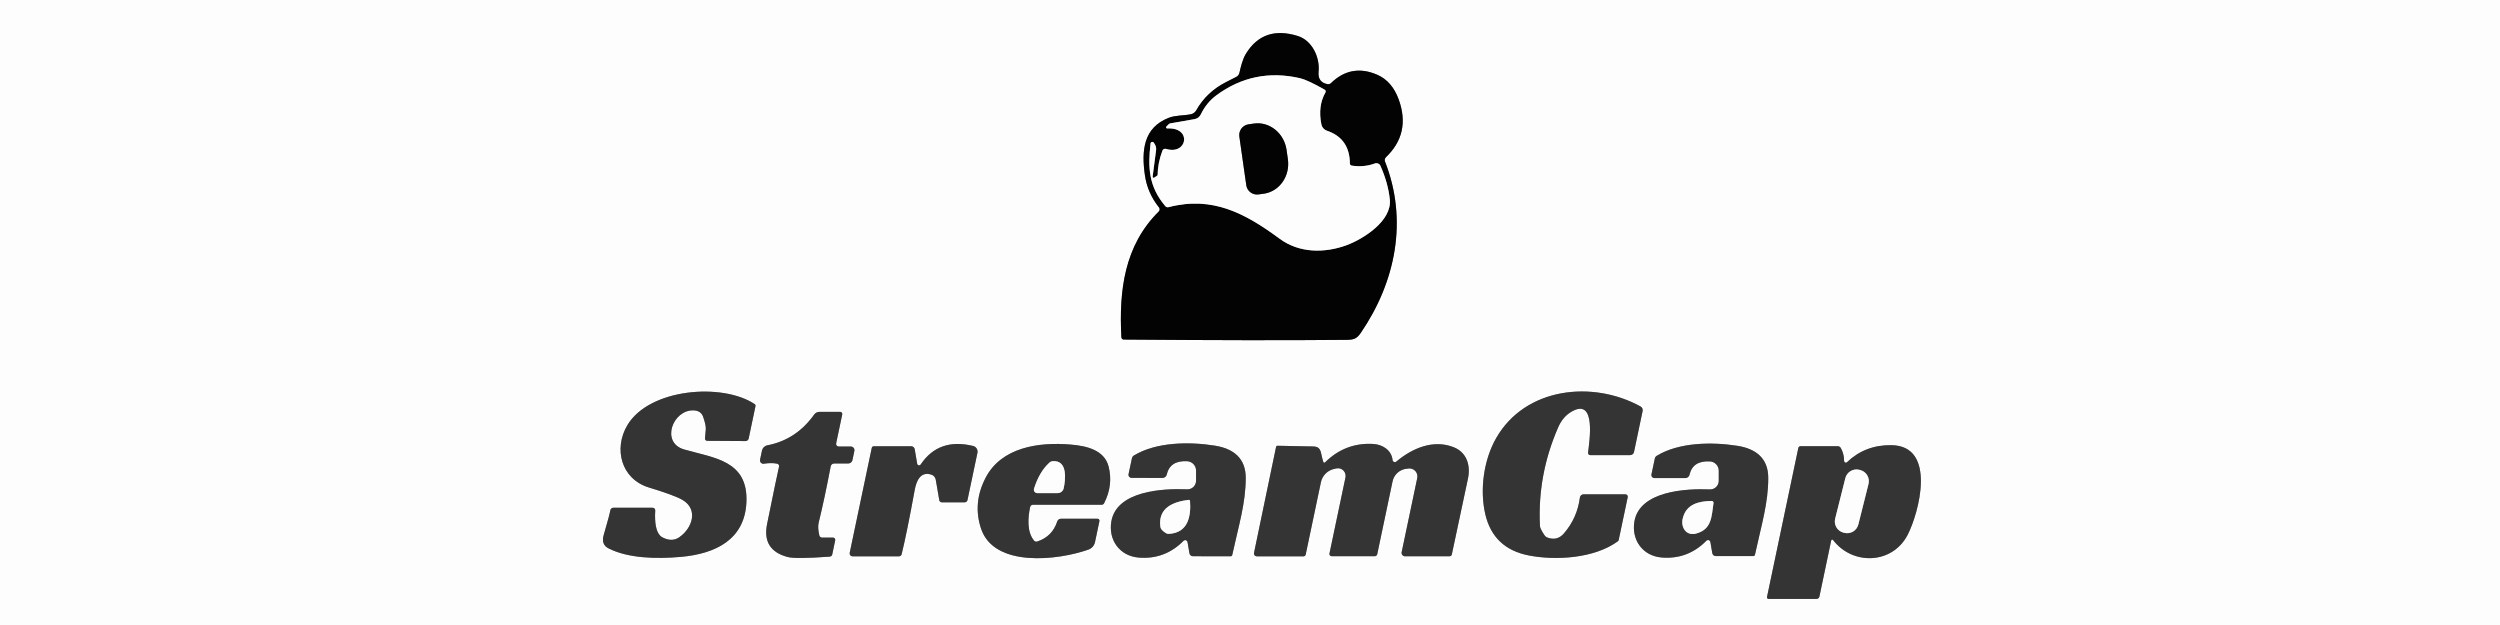
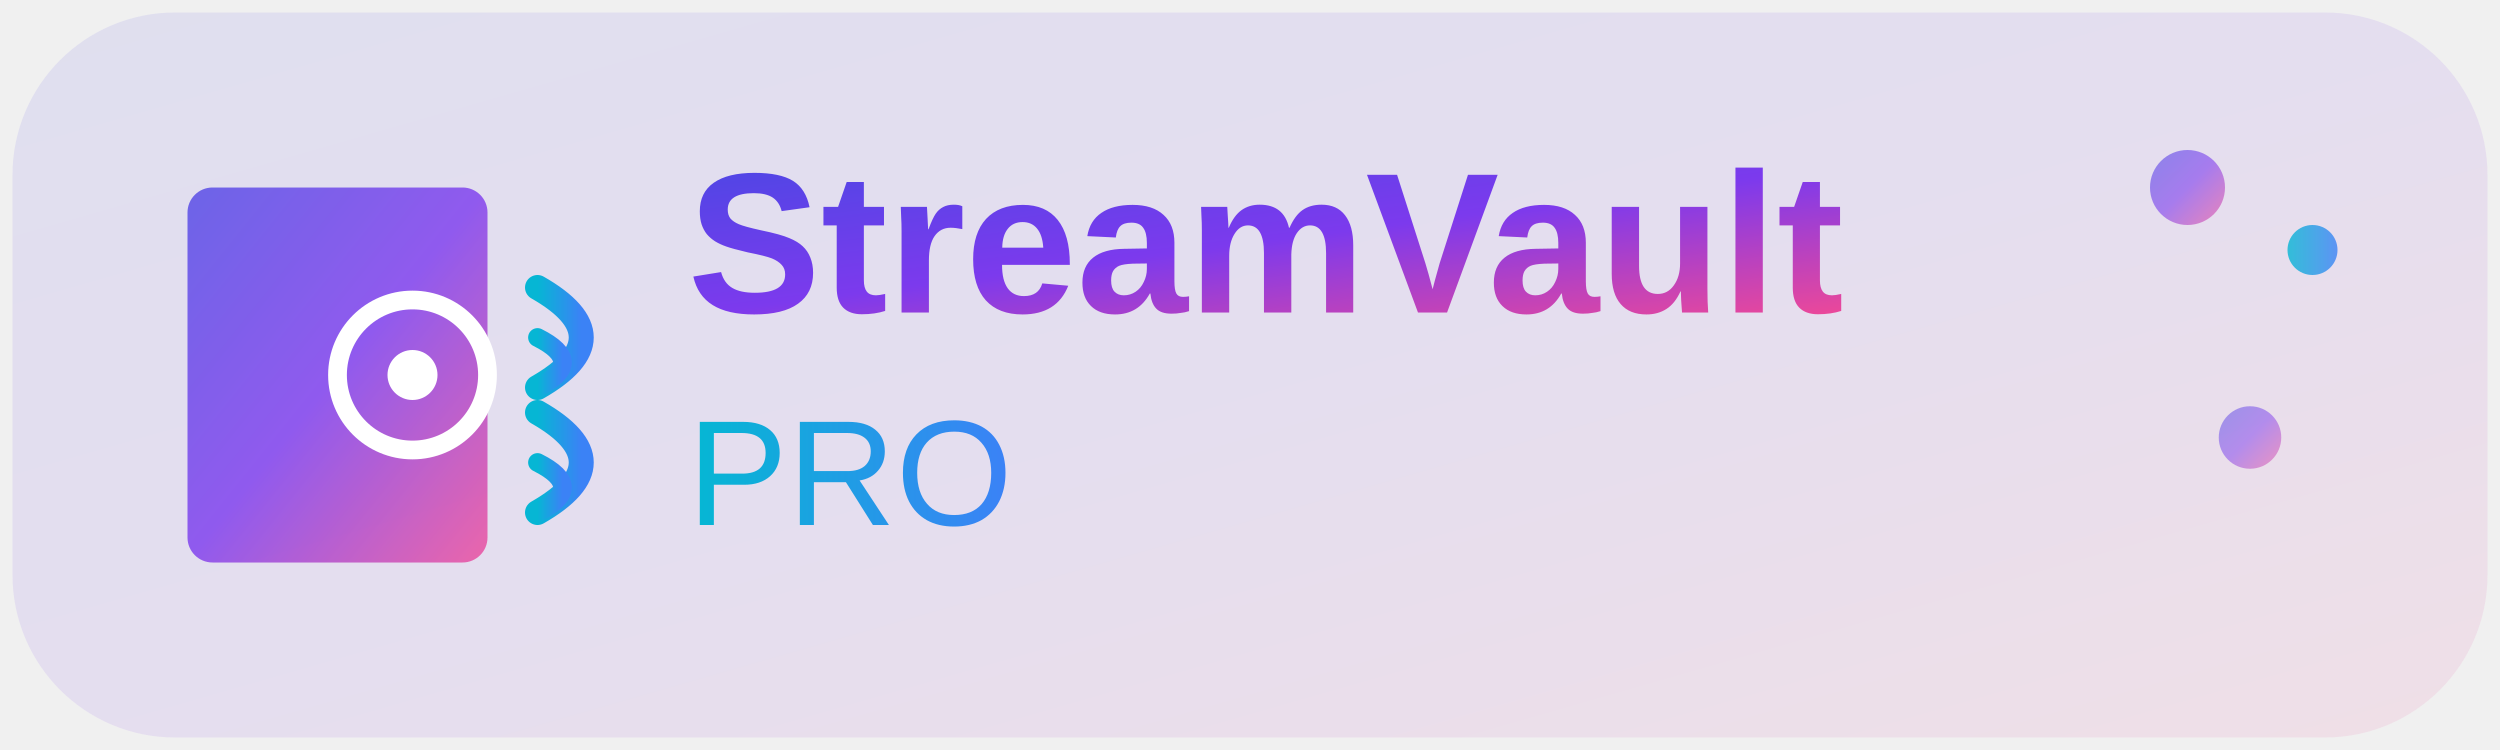
- <svg xmlns="http://www.w3.org/2000/svg" version="1.1" viewBox="26.23 102.84 749.062 187.291" width="1200" height="300">
-   <g stroke-width="2.00" fill="none" stroke-linecap="butt">
-     <path stroke="#808080" d="   M 373.42 166.22   C 363.10 176.44 361.48 189.92 362.22 203.91   A 0.72 0.72 0.0 0 0 362.93 204.59   Q 403.48 204.93 429.64 204.68   C 431.92 204.65 432.76 204.35 434.02 202.50   C 444.41 187.23 448.14 168.86 441.21 151.23   A 1.20 1.18 -32.6 0 1 441.50 149.95   Q 448.97 142.80 445.35 132.72   Q 443.36 127.19 438.89 125.24   Q 431.08 121.86 425.04 127.74   A 1.21 1.20 28.2 0 1 423.97 128.06   C 422.14 127.69 421.08 126.62 421.31 124.26   C 421.73 120.05 419.40 114.98 415.09 113.63   Q 404.76 110.40 399.53 118.97   C 398.55 120.58 398.04 122.73 397.58 124.70   A 1.79 1.75 83.5 0 1 396.67 125.87   Q 395.16 126.64 393.65 127.41   Q 387.74 130.40 384.66 135.89   A 2.41 2.41 0.0 0 1 383.03 137.08   C 380.82 137.52 378.44 137.35 376.40 138.15   C 368.81 141.11 368.21 147.99 369.27 155.35   Q 370.03 160.67 373.50 165.01   A 0.91 0.91 0.0 0 1 373.42 166.22" />
-     <path stroke="#999999" d="   M 221.76 255.00   L 209.96 255.00   A 0.89 0.89 0.0 0 0 209.08 255.75   Q 208.86 257.09 207.10 263.13   Q 206.26 265.99 208.49 267.14   C 214.37 270.18 222.99 270.36 230.19 269.72   C 240.71 268.78 249.32 264.47 249.85 253.42   C 250.44 240.85 240.27 240.13 231.23 237.54   C 224.06 235.49 227.76 225.61 234.01 225.81   Q 236.25 225.88 236.90 227.78   Q 237.79 230.35 237.68 231.54   Q 237.43 234.30 237.43 234.32   A 0.69 0.68 87.2 0 0 238.11 234.94   L 249.58 235.01   A 0.96 0.96 0.0 0 0 250.53 234.24   L 252.57 224.54   A 0.58 0.57 23.1 0 0 252.32 223.93   C 242.60 217.47 220.78 219.26 214.21 230.20   C 209.97 237.28 212.30 246.38 220.62 248.92   Q 228.32 251.27 230.62 252.60   C 235.57 255.44 233.65 261.13 229.73 263.84   Q 227.55 265.35 224.72 263.89   A 2.62 2.61 -9.1 0 1 224.04 263.40   Q 222.19 261.56 222.53 255.82   A 0.77 0.77 0.0 0 0 221.76 255.00" />
-     <path stroke="#999999" d="   M 513.27 250.98   L 500.70 250.98   A 1.09 1.09 0.0 0 0 499.62 251.93   Q 498.84 258.02 494.87 262.65   Q 492.80 265.07 489.81 263.90   A 1.68 1.66 83.6 0 1 489.04 263.28   Q 487.69 261.29 487.65 260.50   Q 486.86 245.20 493.12 230.87   Q 494.51 227.69 497.14 226.18   C 504.62 221.90 502.45 235.13 502.07 238.50   A 0.64 0.64 0.0 0 0 502.71 239.22   L 514.69 239.22   A 1.17 1.17 0.0 0 0 515.83 238.30   L 518.41 226.02   A 1.29 1.29 0.0 0 0 517.77 224.63   C 503.38 216.73 483.26 218.92 474.55 234.09   C 470.76 240.70 469.57 249.66 471.28 256.97   Q 473.68 267.18 484.22 269.27   C 492.20 270.85 503.89 270.24 510.98 265.05   A 0.69 0.67 -13.4 0 0 511.25 264.63   L 513.95 251.81   A 0.69 0.69 0.0 0 0 513.27 250.98" />
-     <path stroke="#999999" d="   M 259.63 242.69   Q 259.10 244.87 256.05 259.89   Q 254.47 267.71 262.20 269.75   Q 264.60 270.39 274.83 269.64   A 0.83 0.83 0.0 0 0 275.57 268.99   L 276.46 264.75   A 0.67 0.67 0.0 0 0 275.81 263.94   L 272.54 263.94   A 0.86 0.86 0.0 0 1 271.70 263.28   Q 271.15 260.92 271.50 259.48   Q 273.26 252.33 275.11 242.58   A 1.06 1.05 -84.3 0 1 276.14 241.73   L 280.36 241.73   A 1.30 1.29 6.0 0 0 281.63 240.71   L 282.20 237.97   A 1.09 1.09 0.0 0 0 281.14 236.65   L 277.51 236.65   A 0.79 0.78 5.7 0 1 276.74 235.71   L 278.57 227.02   A 0.63 0.63 0.0 0 0 277.95 226.26   L 271.75 226.26   A 1.97 1.94 17.5 0 0 270.16 227.07   Q 264.77 234.63 256.12 236.29   A 2.04 2.03 0.4 0 0 254.52 237.86   L 253.95 240.60   A 1.00 1.00 0.0 0 0 255.08 241.80   Q 257.35 241.44 259.06 241.79   A 0.73 0.73 0.0 0 1 259.63 242.69" />
-     <path stroke="#999999" d="   M 296.37 268.92   Q 297.94 262.52 300.27 249.74   C 300.80 246.84 302.04 244.06 305.26 245.06   A 1.95 1.94 -86.5 0 1 306.59 246.57   L 307.65 252.73   A 0.77 0.77 0.0 0 0 308.41 253.37   L 315.26 253.37   A 0.86 0.85 5.8 0 0 316.10 252.69   L 319.08 238.54   A 1.75 1.75 0.0 0 0 317.78 236.48   Q 307.48 233.97 302.07 242.04   A 0.57 0.57 0.0 0 1 301.03 241.82   L 300.28 237.45   A 1.06 1.05 85.1 0 0 299.24 236.57   L 288.01 236.57   A 0.60 0.60 0.0 0 0 287.42 237.05   L 280.81 268.49   A 0.88 0.88 0.0 0 0 281.67 269.56   L 295.55 269.56   A 0.85 0.84 7.0 0 0 296.37 268.92" />
-     <path stroke="#999999" d="   M 355.08 258.29   L 344.11 258.29   A 1.17 1.17 0.0 0 0 343.00 259.10   Q 341.51 263.65 336.99 265.12   A 0.85 0.85 0.0 0 1 336.08 264.87   C 333.85 262.30 334.20 257.81 334.88 254.76   A 0.87 0.86 -83.2 0 1 335.72 254.09   L 356.34 254.09   A 0.79 0.77 -76.1 0 0 357.03 253.66   Q 359.82 248.24 358.38 242.62   C 357.09 237.64 351.70 236.45 346.99 236.06   C 337.34 235.24 326.24 236.93 321.54 246.00   Q 317.60 253.58 320.17 261.26   C 324.09 273.00 343.26 270.77 352.37 267.52   A 3.02 3.00 86.4 0 0 354.31 265.30   L 355.64 258.98   A 0.57 0.57 0.0 0 0 355.08 258.29" />
-     <path stroke="#999999" d="   M 364.36 244.96   A 0.90 0.90 0.0 0 0 365.24 246.04   L 374.53 246.06   A 1.31 1.30 6.5 0 0 375.81 245.05   Q 376.79 240.77 381.95 241.05   A 2.82 2.81 1.7 0 1 384.60 243.86   L 384.60 246.90   A 2.58 2.57 -88.7 0 1 381.91 249.48   C 374.77 249.17 360.79 249.87 359.21 259.10   C 358.27 264.61 361.67 269.44 367.36 269.92   Q 375.22 270.59 380.84 264.91   A 0.71 0.71 0.0 0 1 382.04 265.28   L 382.62 268.66   A 1.03 1.03 0.0 0 0 383.63 269.52   L 394.94 269.54   A 0.51 0.51 0.0 0 0 395.44 269.14   C 397.39 260.20 399.48 253.65 399.48 246.01   C 399.48 240.14 395.77 237.27 390.25 236.39   C 382.49 235.15 372.63 235.30 365.98 239.33   A 1.28 1.28 0.0 0 0 365.38 240.17   L 364.36 244.96" />
-     <path stroke="#999999" d="   M 422.72 241.26   Q 422.33 239.99 422.12 238.86   C 421.66 236.36 420.33 236.65 418.40 236.61   Q 409.20 236.44 409.08 236.42   A 0.46 0.45 -79.9 0 0 408.57 236.78   L 401.96 268.55   A 0.83 0.83 0.0 0 0 402.77 269.55   L 416.81 269.55   A 0.66 0.65 -84.0 0 0 417.45 269.03   L 422.01 247.35   A 5.19 5.18 -0.2 0 1 425.99 243.35   L 426.64 243.21   A 2.29 2.29 0.0 0 1 429.37 245.92   L 424.58 268.69   A 0.68 0.68 0.0 0 0 425.24 269.52   L 438.14 269.52   A 0.77 0.77 0.0 0 0 438.89 268.91   L 443.48 247.10   A 4.82 4.80 2.7 0 1 447.67 243.30   L 448.29 243.23   A 2.38 2.38 0.0 0 1 450.88 246.09   L 446.21 268.31   A 1.02 1.02 0.0 0 0 447.21 269.54   L 460.56 269.54   A 0.70 0.70 0.0 0 0 461.24 268.99   Q 463.69 257.38 466.07 246.28   C 466.90 242.46 465.82 238.43 461.76 236.84   C 455.69 234.47 449.45 237.11 444.61 241.16   A 0.69 0.69 0.0 0 1 443.48 240.70   C 443.20 237.81 440.56 236.04 437.70 235.88   Q 429.31 235.40 423.25 241.40   A 0.32 0.32 0.0 0 1 422.72 241.26" />
-     <path stroke="#999999" d="   M 521.06 245.03   A 0.90 0.90 0.0 0 0 521.94 246.11   L 531.20 246.11   A 1.30 1.30 0.0 0 0 532.47 245.10   Q 533.44 240.83 538.58 241.10   A 2.81 2.80 1.6 0 1 541.23 243.90   L 541.23 246.93   A 2.57 2.56 -88.8 0 1 538.56 249.50   C 531.44 249.21 517.51 249.93 515.95 259.13   C 515.03 264.63 518.43 269.43 524.10 269.90   Q 531.93 270.55 537.52 264.88   A 0.71 0.71 0.0 0 1 538.72 265.25   L 539.30 268.62   A 1.03 1.03 0.0 0 0 540.31 269.47   L 551.58 269.47   A 0.51 0.51 0.0 0 0 552.08 269.07   C 554.01 260.16 556.08 253.62 556.06 246.01   C 556.05 240.16 552.35 237.31 546.84 236.44   C 539.11 235.22 529.28 235.39 522.66 239.42   A 1.27 1.27 0.0 0 0 522.07 240.26   L 521.06 245.03" />
-     <path stroke="#999999" d="   M 575.48 264.66   C 581.31 272.30 593.19 271.97 597.79 263.19   C 601.17 256.73 606.72 236.40 592.94 236.24   Q 585.08 236.15 579.66 241.35   A 0.52 0.51 68.5 0 1 578.79 240.97   Q 578.80 238.92 577.83 237.13   A 1.10 1.08 75.8 0 0 576.87 236.55   L 565.72 236.55   A 0.66 0.65 -84.0 0 0 565.08 237.07   L 555.69 281.74   A 0.47 0.47 0.0 0 0 556.15 282.31   L 570.54 282.31   A 0.88 0.87 -83.8 0 0 571.39 281.62   L 574.93 264.78   A 0.31 0.31 0.0 0 1 575.48 264.66" />
-     <path stroke="#808080" d="   M 371.58 155.77   L 372.62 147.80   A 2.53 2.52 -57.2 0 0 372.26 146.13   L 371.95 145.62   A 0.54 0.53 32.9 0 0 370.96 145.83   C 370.12 153.17 370.43 158.75 375.38 164.61   A 0.95 0.95 0.0 0 0 376.36 164.92   C 389.48 161.49 399.28 166.74 409.68 174.40   C 415.52 178.70 423.04 178.73 429.59 176.36   C 434.70 174.50 443.31 169.04 442.66 162.64   Q 442.16 157.73 439.84 152.51   A 1.31 1.30 67.8 0 0 438.20 151.82   Q 434.93 153.03 431.25 152.47   A 0.66 0.65 -86.4 0 1 430.69 151.83   Q 430.63 144.31 423.81 142.01   A 2.52 2.50 3.9 0 1 422.15 140.12   Q 421.04 134.60 423.37 130.53   A 0.60 0.59 30.2 0 0 423.15 129.72   Q 417.97 126.79 415.74 126.27   Q 401.91 123.10 390.66 131.42   Q 387.72 133.60 386.00 137.16   A 2.53 2.50 7.8 0 1 384.16 138.54   L 376.91 139.80   A 0.91 0.91 0.0 0 0 376.40 140.07   L 375.71 140.76   A 0.34 0.33 20.7 0 0 375.97 141.33   C 383.49 140.92 382.01 149.42 375.59 147.46   A 0.87 0.87 0.0 0 0 374.52 147.98   Q 373.10 151.75 373.08 155.30   A 0.17 0.16 -16.8 0 1 373.00 155.44   L 372.07 156.07   A 0.32 0.31 -13.4 0 1 371.58 155.77" />
-     <path stroke="#808080" d="   M 397.57 143.76   L 399.65 158.35   A 3.24 3.24 0.0 0 0 403.31 161.10   L 404.91 160.88   A 9.22 8.58 81.9 0 0 412.11 150.54   L 411.72 147.79   A 9.22 8.58 81.9 0 0 401.92 139.87   L 400.32 140.10   A 3.24 3.24 0.0 0 0 397.57 143.76" />
-     <path stroke="#999999" d="   M 343.11 250.61   A 1.86 1.86 0.0 0 0 344.93 249.15   C 345.47 246.67 346.20 240.73 341.69 241.03   A 1.71 1.70 -67.9 0 0 340.66 241.47   Q 337.66 244.15 336.04 249.28   A 1.02 1.02 0.0 0 0 337.01 250.61   L 343.11 250.61" />
-     <path stroke="#999999" d="   M 374.89 262.13   Q 375.23 262.42 375.58 262.61   A 1.61 1.60 58.4 0 0 376.44 262.82   C 382.22 262.51 383.12 257.56 382.79 252.94   Q 382.78 252.83 382.65 252.72   Q 382.52 252.62 382.41 252.63   C 377.81 253.18 373.12 255.00 373.91 260.73   A 1.61 1.60 20.7 0 0 374.28 261.54   Q 374.54 261.84 374.89 262.13" />
-     <path stroke="#999999" d="   M 539.66 253.58   A 0.55 0.54 4.1 0 0 539.12 252.96   C 535.20 253.01 531.36 253.93 530.41 258.34   C 529.84 260.99 531.57 263.48 534.39 262.74   C 539.20 261.50 539.06 257.53 539.66 253.58" />
-     <path stroke="#999999" d="   M 586.105 247.88   A 3.46 3.46 0.0 0 0 583.592 243.682   L 583.359 243.623   A 3.46 3.46 0.0 0 0 579.16 246.136   L 576.115 258.26   A 3.46 3.46 0.0 0 0 578.628 262.458   L 578.861 262.517   A 3.46 3.46 0.0 0 0 583.059 260.004   L 586.105 247.88" />
+ <svg xmlns="http://www.w3.org/2000/svg" width="200" height="60" viewBox="0 0 200 60">
+   <defs>
+     <linearGradient id="gradient1" x1="0%" y1="0%" x2="100%" y2="100%">
+       <stop offset="0%" style="stop-color:#4F46E5;stop-opacity:1" />
+       <stop offset="50%" style="stop-color:#7C3AED;stop-opacity:1" />
+       <stop offset="100%" style="stop-color:#EC4899;stop-opacity:1" />
+     </linearGradient>
+     <linearGradient id="gradient2" x1="0%" y1="0%" x2="100%" y2="0%">
+       <stop offset="0%" style="stop-color:#06B6D4;stop-opacity:1" />
+       <stop offset="100%" style="stop-color:#3B82F6;stop-opacity:1" />
+     </linearGradient>
+   </defs>
+   <rect x="2" y="2" width="196" height="56" rx="12" ry="12" fill="url(#gradient1)" opacity="0.1" stroke="url(#gradient1)" stroke-width="2" />
+   <g transform="translate(15, 15)">
+     <rect x="0" y="0" width="24" height="30" rx="2" ry="2" fill="url(#gradient1)" opacity="0.8" />
+     <circle cx="18" cy="15" r="6" fill="none" stroke="#ffffff" stroke-width="1.5" />
+     <circle cx="18" cy="15" r="2" fill="#ffffff" />
+     <path d="M28 8 Q35 12 28 16" fill="none" stroke="url(#gradient2)" stroke-width="2" stroke-linecap="round" />
+     <path d="M28 12 Q32 14 28 16" fill="none" stroke="url(#gradient2)" stroke-width="1.5" stroke-linecap="round" />
+     <path d="M28 18 Q35 22 28 26" fill="none" stroke="url(#gradient2)" stroke-width="2" stroke-linecap="round" />
+     <path d="M28 22 Q32 24 28 26" fill="none" stroke="url(#gradient2)" stroke-width="1.5" stroke-linecap="round" />
  </g>
-   <path fill="#fdfdfd" d="   M 802.00 0.00   L 802.00 418.00   L 0.00 418.00   L 0.00 0.00   L 802.00 0.00   Z   M 373.42 166.22   C 363.10 176.44 361.48 189.92 362.22 203.91   A 0.72 0.72 0.0 0 0 362.93 204.59   Q 403.48 204.93 429.64 204.68   C 431.92 204.65 432.76 204.35 434.02 202.50   C 444.41 187.23 448.14 168.86 441.21 151.23   A 1.20 1.18 -32.6 0 1 441.50 149.95   Q 448.97 142.80 445.35 132.72   Q 443.36 127.19 438.89 125.24   Q 431.08 121.86 425.04 127.74   A 1.21 1.20 28.2 0 1 423.97 128.06   C 422.14 127.69 421.08 126.62 421.31 124.26   C 421.73 120.05 419.40 114.98 415.09 113.63   Q 404.76 110.40 399.53 118.97   C 398.55 120.58 398.04 122.73 397.58 124.70   A 1.79 1.75 83.5 0 1 396.67 125.87   Q 395.16 126.64 393.65 127.41   Q 387.74 130.40 384.66 135.89   A 2.41 2.41 0.0 0 1 383.03 137.08   C 380.82 137.52 378.44 137.35 376.40 138.15   C 368.81 141.11 368.21 147.99 369.27 155.35   Q 370.03 160.67 373.50 165.01   A 0.91 0.91 0.0 0 1 373.42 166.22   Z   M 221.76 255.00   L 209.96 255.00   A 0.89 0.89 0.0 0 0 209.08 255.75   Q 208.86 257.09 207.10 263.13   Q 206.26 265.99 208.49 267.14   C 214.37 270.18 222.99 270.36 230.19 269.72   C 240.71 268.78 249.32 264.47 249.85 253.42   C 250.44 240.85 240.27 240.13 231.23 237.54   C 224.06 235.49 227.76 225.61 234.01 225.81   Q 236.25 225.88 236.90 227.78   Q 237.79 230.35 237.68 231.54   Q 237.43 234.30 237.43 234.32   A 0.69 0.68 87.2 0 0 238.11 234.94   L 249.58 235.01   A 0.96 0.96 0.0 0 0 250.53 234.24   L 252.57 224.54   A 0.58 0.57 23.1 0 0 252.32 223.93   C 242.60 217.47 220.78 219.26 214.21 230.20   C 209.97 237.28 212.30 246.38 220.62 248.92   Q 228.32 251.27 230.62 252.60   C 235.57 255.44 233.65 261.13 229.73 263.84   Q 227.55 265.35 224.72 263.89   A 2.62 2.61 -9.1 0 1 224.04 263.40   Q 222.19 261.56 222.53 255.82   A 0.77 0.77 0.0 0 0 221.76 255.00   Z   M 513.27 250.98   L 500.70 250.98   A 1.09 1.09 0.0 0 0 499.62 251.93   Q 498.84 258.02 494.87 262.65   Q 492.80 265.07 489.81 263.90   A 1.68 1.66 83.6 0 1 489.04 263.28   Q 487.69 261.29 487.65 260.50   Q 486.86 245.20 493.12 230.87   Q 494.51 227.69 497.14 226.18   C 504.62 221.90 502.45 235.13 502.07 238.50   A 0.64 0.64 0.0 0 0 502.71 239.22   L 514.69 239.22   A 1.17 1.17 0.0 0 0 515.83 238.30   L 518.41 226.02   A 1.29 1.29 0.0 0 0 517.77 224.63   C 503.38 216.73 483.26 218.92 474.55 234.09   C 470.76 240.70 469.57 249.66 471.28 256.97   Q 473.68 267.18 484.22 269.27   C 492.20 270.85 503.89 270.24 510.98 265.05   A 0.69 0.67 -13.4 0 0 511.25 264.63   L 513.95 251.81   A 0.69 0.69 0.0 0 0 513.27 250.98   Z   M 259.63 242.69   Q 259.10 244.87 256.05 259.89   Q 254.47 267.71 262.20 269.75   Q 264.60 270.39 274.83 269.64   A 0.83 0.83 0.0 0 0 275.57 268.99   L 276.46 264.75   A 0.67 0.67 0.0 0 0 275.81 263.94   L 272.54 263.94   A 0.86 0.86 0.0 0 1 271.70 263.28   Q 271.15 260.92 271.50 259.48   Q 273.26 252.33 275.11 242.58   A 1.06 1.05 -84.3 0 1 276.14 241.73   L 280.36 241.73   A 1.30 1.29 6.0 0 0 281.63 240.71   L 282.20 237.97   A 1.09 1.09 0.0 0 0 281.14 236.65   L 277.51 236.65   A 0.79 0.78 5.7 0 1 276.74 235.71   L 278.57 227.02   A 0.63 0.63 0.0 0 0 277.95 226.26   L 271.75 226.26   A 1.97 1.94 17.5 0 0 270.16 227.07   Q 264.77 234.63 256.12 236.29   A 2.04 2.03 0.4 0 0 254.52 237.86   L 253.95 240.60   A 1.00 1.00 0.0 0 0 255.08 241.80   Q 257.35 241.44 259.06 241.79   A 0.73 0.73 0.0 0 1 259.63 242.69   Z   M 296.37 268.92   Q 297.94 262.52 300.27 249.74   C 300.80 246.84 302.04 244.06 305.26 245.06   A 1.95 1.94 -86.5 0 1 306.59 246.57   L 307.65 252.73   A 0.77 0.77 0.0 0 0 308.41 253.37   L 315.26 253.37   A 0.86 0.85 5.8 0 0 316.10 252.69   L 319.08 238.54   A 1.75 1.75 0.0 0 0 317.78 236.48   Q 307.48 233.97 302.07 242.04   A 0.57 0.57 0.0 0 1 301.03 241.82   L 300.28 237.45   A 1.06 1.05 85.1 0 0 299.24 236.57   L 288.01 236.57   A 0.60 0.60 0.0 0 0 287.42 237.05   L 280.81 268.49   A 0.88 0.88 0.0 0 0 281.67 269.56   L 295.55 269.56   A 0.85 0.84 7.0 0 0 296.37 268.92   Z   M 355.08 258.29   L 344.11 258.29   A 1.17 1.17 0.0 0 0 343.00 259.10   Q 341.51 263.65 336.99 265.12   A 0.85 0.85 0.0 0 1 336.08 264.87   C 333.85 262.30 334.20 257.81 334.88 254.76   A 0.87 0.86 -83.2 0 1 335.72 254.09   L 356.34 254.09   A 0.79 0.77 -76.1 0 0 357.03 253.66   Q 359.82 248.24 358.38 242.62   C 357.09 237.64 351.70 236.45 346.99 236.06   C 337.34 235.24 326.24 236.93 321.54 246.00   Q 317.60 253.58 320.17 261.26   C 324.09 273.00 343.26 270.77 352.37 267.52   A 3.02 3.00 86.4 0 0 354.31 265.30   L 355.64 258.98   A 0.57 0.57 0.0 0 0 355.08 258.29   Z   M 364.36 244.96   A 0.90 0.90 0.0 0 0 365.24 246.04   L 374.53 246.06   A 1.31 1.30 6.5 0 0 375.81 245.05   Q 376.79 240.77 381.95 241.05   A 2.82 2.81 1.7 0 1 384.60 243.86   L 384.60 246.90   A 2.58 2.57 -88.7 0 1 381.91 249.48   C 374.77 249.17 360.79 249.87 359.21 259.10   C 358.27 264.61 361.67 269.44 367.36 269.92   Q 375.22 270.59 380.84 264.91   A 0.71 0.71 0.0 0 1 382.04 265.28   L 382.62 268.66   A 1.03 1.03 0.0 0 0 383.63 269.52   L 394.94 269.54   A 0.51 0.51 0.0 0 0 395.44 269.14   C 397.39 260.20 399.48 253.65 399.48 246.01   C 399.48 240.14 395.77 237.27 390.25 236.39   C 382.49 235.15 372.63 235.30 365.98 239.33   A 1.28 1.28 0.0 0 0 365.38 240.17   L 364.36 244.96   Z   M 422.72 241.26   Q 422.33 239.99 422.12 238.86   C 421.66 236.36 420.33 236.65 418.40 236.61   Q 409.20 236.44 409.08 236.42   A 0.46 0.45 -79.9 0 0 408.57 236.78   L 401.96 268.55   A 0.83 0.83 0.0 0 0 402.77 269.55   L 416.81 269.55   A 0.66 0.65 -84.0 0 0 417.45 269.03   L 422.01 247.35   A 5.19 5.18 -0.2 0 1 425.99 243.35   L 426.64 243.21   A 2.29 2.29 0.0 0 1 429.37 245.92   L 424.58 268.69   A 0.68 0.68 0.0 0 0 425.24 269.52   L 438.14 269.52   A 0.77 0.77 0.0 0 0 438.89 268.91   L 443.48 247.10   A 4.82 4.80 2.7 0 1 447.67 243.30   L 448.29 243.23   A 2.38 2.38 0.0 0 1 450.88 246.09   L 446.21 268.31   A 1.02 1.02 0.0 0 0 447.21 269.54   L 460.56 269.54   A 0.70 0.70 0.0 0 0 461.24 268.99   Q 463.69 257.38 466.07 246.28   C 466.90 242.46 465.82 238.43 461.76 236.84   C 455.69 234.47 449.45 237.11 444.61 241.16   A 0.69 0.69 0.0 0 1 443.48 240.70   C 443.20 237.81 440.56 236.04 437.70 235.88   Q 429.31 235.40 423.25 241.40   A 0.32 0.32 0.0 0 1 422.72 241.26   Z   M 521.06 245.03   A 0.90 0.90 0.0 0 0 521.94 246.11   L 531.20 246.11   A 1.30 1.30 0.0 0 0 532.47 245.10   Q 533.44 240.83 538.58 241.10   A 2.81 2.80 1.6 0 1 541.23 243.90   L 541.23 246.93   A 2.57 2.56 -88.8 0 1 538.56 249.50   C 531.44 249.21 517.51 249.93 515.95 259.13   C 515.03 264.63 518.43 269.43 524.10 269.90   Q 531.93 270.55 537.52 264.88   A 0.71 0.71 0.0 0 1 538.72 265.25   L 539.30 268.62   A 1.03 1.03 0.0 0 0 540.31 269.47   L 551.58 269.47   A 0.51 0.51 0.0 0 0 552.08 269.07   C 554.01 260.16 556.08 253.62 556.06 246.01   C 556.05 240.16 552.35 237.31 546.84 236.44   C 539.11 235.22 529.28 235.39 522.66 239.42   A 1.27 1.27 0.0 0 0 522.07 240.26   L 521.06 245.03   Z   M 575.48 264.66   C 581.31 272.30 593.19 271.97 597.79 263.19   C 601.17 256.73 606.72 236.40 592.94 236.24   Q 585.08 236.15 579.66 241.35   A 0.52 0.51 68.5 0 1 578.79 240.97   Q 578.80 238.92 577.83 237.13   A 1.10 1.08 75.8 0 0 576.87 236.55   L 565.72 236.55   A 0.66 0.65 -84.0 0 0 565.08 237.07   L 555.69 281.74   A 0.47 0.47 0.0 0 0 556.15 282.31   L 570.54 282.31   A 0.88 0.87 -83.8 0 0 571.39 281.62   L 574.93 264.78   A 0.31 0.31 0.0 0 1 575.48 264.66   Z" />
-   <path fill="#030303" d="   M 373.42 166.22   A 0.91 0.91 0.0 0 0 373.50 165.01   Q 370.03 160.67 369.27 155.35   C 368.21 147.99 368.81 141.11 376.40 138.15   C 378.44 137.35 380.82 137.52 383.03 137.08   A 2.41 2.41 0.0 0 0 384.66 135.89   Q 387.74 130.40 393.65 127.41   Q 395.16 126.64 396.67 125.87   A 1.79 1.75 83.5 0 0 397.58 124.70   C 398.04 122.73 398.55 120.58 399.53 118.97   Q 404.76 110.40 415.09 113.63   C 419.40 114.98 421.73 120.05 421.31 124.26   C 421.08 126.62 422.14 127.69 423.97 128.06   A 1.21 1.20 28.2 0 0 425.04 127.74   Q 431.08 121.86 438.89 125.24   Q 443.36 127.19 445.35 132.72   Q 448.97 142.80 441.50 149.95   A 1.20 1.18 -32.6 0 0 441.21 151.23   C 448.14 168.86 444.41 187.23 434.02 202.50   C 432.76 204.35 431.92 204.65 429.64 204.68   Q 403.48 204.93 362.93 204.59   A 0.72 0.72 0.0 0 1 362.22 203.91   C 361.48 189.92 363.10 176.44 373.42 166.22   Z   M 371.58 155.77   L 372.62 147.80   A 2.53 2.52 -57.2 0 0 372.26 146.13   L 371.95 145.62   A 0.54 0.53 32.9 0 0 370.96 145.83   C 370.12 153.17 370.43 158.75 375.38 164.61   A 0.95 0.95 0.0 0 0 376.36 164.92   C 389.48 161.49 399.28 166.74 409.68 174.40   C 415.52 178.70 423.04 178.73 429.59 176.36   C 434.70 174.50 443.31 169.04 442.66 162.64   Q 442.16 157.73 439.84 152.51   A 1.31 1.30 67.8 0 0 438.20 151.82   Q 434.93 153.03 431.25 152.47   A 0.66 0.65 -86.4 0 1 430.69 151.83   Q 430.63 144.31 423.81 142.01   A 2.52 2.50 3.9 0 1 422.15 140.12   Q 421.04 134.60 423.37 130.53   A 0.60 0.59 30.2 0 0 423.15 129.72   Q 417.97 126.79 415.74 126.27   Q 401.91 123.10 390.66 131.42   Q 387.72 133.60 386.00 137.16   A 2.53 2.50 7.8 0 1 384.16 138.54   L 376.91 139.80   A 0.91 0.91 0.0 0 0 376.40 140.07   L 375.71 140.76   A 0.34 0.33 20.7 0 0 375.97 141.33   C 383.49 140.92 382.01 149.42 375.59 147.46   A 0.87 0.87 0.0 0 0 374.52 147.98   Q 373.10 151.75 373.08 155.30   A 0.17 0.16 -16.8 0 1 373.00 155.44   L 372.07 156.07   A 0.32 0.31 -13.4 0 1 371.58 155.77   Z" />
-   <path fill="#fdfdfd" d="   M 371.58 155.77   A 0.32 0.31 -13.4 0 0 372.07 156.07   L 373.00 155.44   A 0.17 0.16 -16.8 0 0 373.08 155.30   Q 373.10 151.75 374.52 147.98   A 0.87 0.87 0.0 0 1 375.59 147.46   C 382.01 149.42 383.49 140.92 375.97 141.33   A 0.34 0.33 20.7 0 1 375.71 140.76   L 376.40 140.07   A 0.91 0.91 0.0 0 1 376.91 139.80   L 384.16 138.54   A 2.53 2.50 7.8 0 0 386.00 137.16   Q 387.72 133.60 390.66 131.42   Q 401.91 123.10 415.74 126.27   Q 417.97 126.79 423.15 129.72   A 0.60 0.59 30.2 0 1 423.37 130.53   Q 421.04 134.60 422.15 140.12   A 2.52 2.50 3.9 0 0 423.81 142.01   Q 430.63 144.31 430.69 151.83   A 0.66 0.65 -86.4 0 0 431.25 152.47   Q 434.93 153.03 438.20 151.82   A 1.31 1.30 67.8 0 1 439.84 152.51   Q 442.16 157.73 442.66 162.64   C 443.31 169.04 434.70 174.50 429.59 176.36   C 423.04 178.73 415.52 178.70 409.68 174.40   C 399.28 166.74 389.48 161.49 376.36 164.92   A 0.95 0.95 0.0 0 1 375.38 164.61   C 370.43 158.75 370.12 153.17 370.96 145.83   A 0.54 0.53 32.9 0 1 371.95 145.62   L 372.26 146.13   A 2.53 2.52 -57.2 0 1 372.62 147.80   L 371.58 155.77   Z   M 397.57 143.76   L 399.65 158.35   A 3.24 3.24 0.0 0 0 403.31 161.10   L 404.91 160.88   A 9.22 8.58 81.9 0 0 412.11 150.54   L 411.72 147.79   A 9.22 8.58 81.9 0 0 401.92 139.87   L 400.32 140.10   A 3.24 3.24 0.0 0 0 397.57 143.76   Z" />
-   <path fill="#030303" d="   M 397.57 143.76   A 3.24 3.24 0.0 0 1 400.32 140.10   L 401.92 139.87   A 9.22 8.58 81.9 0 1 411.72 147.79   L 412.11 150.54   A 9.22 8.58 81.9 0 1 404.91 160.88   L 403.31 161.10   A 3.24 3.24 0.0 0 1 399.65 158.35   L 397.57 143.76   Z" />
-   <path fill="#343434" d="   M 221.76 255.00   A 0.77 0.77 0.0 0 1 222.53 255.82   Q 222.19 261.56 224.04 263.40   A 2.62 2.61 -9.1 0 0 224.72 263.89   Q 227.55 265.35 229.73 263.84   C 233.65 261.13 235.57 255.44 230.62 252.60   Q 228.32 251.27 220.62 248.92   C 212.30 246.38 209.97 237.28 214.21 230.20   C 220.78 219.26 242.60 217.47 252.32 223.93   A 0.58 0.57 23.1 0 1 252.57 224.54   L 250.53 234.24   A 0.96 0.96 0.0 0 1 249.58 235.01   L 238.11 234.94   A 0.69 0.68 87.2 0 1 237.43 234.32   Q 237.43 234.30 237.68 231.54   Q 237.79 230.35 236.90 227.78   Q 236.25 225.88 234.01 225.81   C 227.76 225.61 224.06 235.49 231.23 237.54   C 240.27 240.13 250.44 240.85 249.85 253.42   C 249.32 264.47 240.71 268.78 230.19 269.72   C 222.99 270.36 214.37 270.18 208.49 267.14   Q 206.26 265.99 207.10 263.13   Q 208.86 257.09 209.08 255.75   A 0.89 0.89 0.0 0 1 209.96 255.00   L 221.76 255.00   Z" />
-   <path fill="#343434" d="   M 513.27 250.98   A 0.69 0.69 0.0 0 1 513.95 251.81   L 511.25 264.63   A 0.69 0.67 -13.4 0 1 510.98 265.05   C 503.89 270.24 492.20 270.85 484.22 269.27   Q 473.68 267.18 471.28 256.97   C 469.57 249.66 470.76 240.70 474.55 234.09   C 483.26 218.92 503.38 216.73 517.77 224.63   A 1.29 1.29 0.0 0 1 518.41 226.02   L 515.83 238.30   A 1.17 1.17 0.0 0 1 514.69 239.22   L 502.71 239.22   A 0.64 0.64 0.0 0 1 502.07 238.50   C 502.45 235.13 504.62 221.90 497.14 226.18   Q 494.51 227.69 493.12 230.87   Q 486.86 245.20 487.65 260.50   Q 487.69 261.29 489.04 263.28   A 1.68 1.66 83.6 0 0 489.81 263.90   Q 492.80 265.07 494.87 262.65   Q 498.84 258.02 499.62 251.93   A 1.09 1.09 0.0 0 1 500.70 250.98   L 513.27 250.98   Z" />
-   <path fill="#343434" d="   M 259.06 241.79   Q 257.35 241.44 255.08 241.80   A 1.00 1.00 0.0 0 1 253.95 240.60   L 254.52 237.86   A 2.04 2.03 0.4 0 1 256.12 236.29   Q 264.77 234.63 270.16 227.07   A 1.97 1.94 17.5 0 1 271.75 226.26   L 277.95 226.26   A 0.63 0.63 0.0 0 1 278.57 227.02   L 276.74 235.71   A 0.79 0.78 5.7 0 0 277.51 236.65   L 281.14 236.65   A 1.09 1.09 0.0 0 1 282.20 237.97   L 281.63 240.71   A 1.30 1.29 6.0 0 1 280.36 241.73   L 276.14 241.73   A 1.06 1.05 -84.3 0 0 275.11 242.58   Q 273.26 252.33 271.50 259.48   Q 271.15 260.92 271.70 263.28   A 0.86 0.86 0.0 0 0 272.54 263.94   L 275.81 263.94   A 0.67 0.67 0.0 0 1 276.46 264.75   L 275.57 268.99   A 0.83 0.83 0.0 0 1 274.83 269.64   Q 264.60 270.39 262.20 269.75   Q 254.47 267.71 256.05 259.89   Q 259.10 244.87 259.63 242.69   A 0.73 0.73 0.0 0 0 259.06 241.79   Z" />
-   <path fill="#343434" d="   M 295.55 269.56   L 281.67 269.56   A 0.88 0.88 0.0 0 1 280.81 268.49   L 287.42 237.05   A 0.60 0.60 0.0 0 1 288.01 236.57   L 299.24 236.57   A 1.06 1.05 85.1 0 1 300.28 237.45   L 301.03 241.82   A 0.57 0.57 0.0 0 0 302.07 242.04   Q 307.48 233.97 317.78 236.48   A 1.75 1.75 0.0 0 1 319.08 238.54   L 316.10 252.69   A 0.86 0.85 5.8 0 1 315.26 253.37   L 308.41 253.37   A 0.77 0.77 0.0 0 1 307.65 252.73   L 306.59 246.57   A 1.95 1.94 -86.5 0 0 305.26 245.06   C 302.04 244.06 300.80 246.84 300.27 249.74   Q 297.94 262.52 296.37 268.92   A 0.85 0.84 7.0 0 1 295.55 269.56   Z" />
-   <path fill="#343434" d="   M 355.08 258.29   A 0.57 0.57 0.0 0 1 355.64 258.98   L 354.31 265.30   A 3.02 3.00 86.4 0 1 352.37 267.52   C 343.26 270.77 324.09 273.00 320.17 261.26   Q 317.60 253.58 321.54 246.00   C 326.24 236.93 337.34 235.24 346.99 236.06   C 351.70 236.45 357.09 237.64 358.38 242.62   Q 359.82 248.24 357.03 253.66   A 0.79 0.77 -76.1 0 1 356.34 254.09   L 335.72 254.09   A 0.87 0.86 -83.2 0 0 334.88 254.76   C 334.20 257.81 333.85 262.30 336.08 264.87   A 0.85 0.85 0.0 0 0 336.99 265.12   Q 341.51 263.65 343.00 259.10   A 1.17 1.17 0.0 0 1 344.11 258.29   L 355.08 258.29   Z   M 343.11 250.61   A 1.86 1.86 0.0 0 0 344.93 249.15   C 345.47 246.67 346.20 240.73 341.69 241.03   A 1.71 1.70 -67.9 0 0 340.66 241.47   Q 337.66 244.15 336.04 249.28   A 1.02 1.02 0.0 0 0 337.01 250.61   L 343.11 250.61   Z" />
-   <path fill="#343434" d="   M 364.36 244.96   L 365.38 240.17   A 1.28 1.28 0.0 0 1 365.98 239.33   C 372.63 235.30 382.49 235.15 390.25 236.39   C 395.77 237.27 399.48 240.14 399.48 246.01   C 399.48 253.65 397.39 260.20 395.44 269.14   A 0.51 0.51 0.0 0 1 394.94 269.54   L 383.63 269.52   A 1.03 1.03 0.0 0 1 382.62 268.66   L 382.04 265.28   A 0.71 0.71 0.0 0 0 380.84 264.91   Q 375.22 270.59 367.36 269.92   C 361.67 269.44 358.27 264.61 359.21 259.10   C 360.79 249.87 374.77 249.17 381.91 249.48   A 2.58 2.57 -88.7 0 0 384.60 246.90   L 384.60 243.86   A 2.82 2.81 1.7 0 0 381.95 241.05   Q 376.79 240.77 375.81 245.05   A 1.31 1.30 6.5 0 1 374.53 246.06   L 365.24 246.04   A 0.90 0.90 0.0 0 1 364.36 244.96   Z   M 374.89 262.13   Q 375.23 262.42 375.58 262.61   A 1.61 1.60 58.4 0 0 376.44 262.82   C 382.22 262.51 383.12 257.56 382.79 252.94   Q 382.78 252.83 382.65 252.72   Q 382.52 252.62 382.41 252.63   C 377.81 253.18 373.12 255.00 373.91 260.73   A 1.61 1.60 20.7 0 0 374.28 261.54   Q 374.54 261.84 374.89 262.13   Z" />
-   <path fill="#343434" d="   M 422.72 241.26   A 0.32 0.32 0.0 0 0 423.25 241.40   Q 429.31 235.40 437.70 235.88   C 440.56 236.04 443.20 237.81 443.48 240.70   A 0.69 0.69 0.0 0 0 444.61 241.16   C 449.45 237.11 455.69 234.47 461.76 236.84   C 465.82 238.43 466.90 242.46 466.07 246.28   Q 463.69 257.38 461.24 268.99   A 0.70 0.70 0.0 0 1 460.56 269.54   L 447.21 269.54   A 1.02 1.02 0.0 0 1 446.21 268.31   L 450.88 246.09   A 2.38 2.38 0.0 0 0 448.29 243.23   L 447.67 243.30   A 4.82 4.80 2.7 0 0 443.48 247.10   L 438.89 268.91   A 0.77 0.77 0.0 0 1 438.14 269.52   L 425.24 269.52   A 0.68 0.68 0.0 0 1 424.58 268.69   L 429.37 245.92   A 2.29 2.29 0.0 0 0 426.64 243.21   L 425.99 243.35   A 5.19 5.18 -0.2 0 0 422.01 247.35   L 417.45 269.03   A 0.66 0.65 -84.0 0 1 416.81 269.55   L 402.77 269.55   A 0.83 0.83 0.0 0 1 401.96 268.55   L 408.57 236.78   A 0.46 0.45 -79.9 0 1 409.08 236.42   Q 409.20 236.44 418.40 236.61   C 420.33 236.65 421.66 236.36 422.12 238.86   Q 422.33 239.99 422.72 241.26   Z" />
-   <path fill="#343434" d="   M 521.06 245.03   L 522.07 240.26   A 1.27 1.27 0.0 0 1 522.66 239.42   C 529.28 235.39 539.11 235.22 546.84 236.44   C 552.35 237.31 556.05 240.16 556.06 246.01   C 556.08 253.62 554.01 260.16 552.08 269.07   A 0.51 0.51 0.0 0 1 551.58 269.47   L 540.31 269.47   A 1.03 1.03 0.0 0 1 539.30 268.62   L 538.72 265.25   A 0.71 0.71 0.0 0 0 537.52 264.88   Q 531.93 270.55 524.10 269.90   C 518.43 269.43 515.03 264.63 515.95 259.13   C 517.51 249.93 531.44 249.21 538.56 249.50   A 2.57 2.56 -88.8 0 0 541.23 246.93   L 541.23 243.90   A 2.81 2.80 1.6 0 0 538.58 241.10   Q 533.44 240.83 532.47 245.10   A 1.30 1.30 0.0 0 1 531.20 246.11   L 521.94 246.11   A 0.90 0.90 0.0 0 1 521.06 245.03   Z   M 539.66 253.58   A 0.55 0.54 4.1 0 0 539.12 252.96   C 535.20 253.01 531.36 253.93 530.41 258.34   C 529.84 260.99 531.57 263.48 534.39 262.74   C 539.20 261.50 539.06 257.53 539.66 253.58   Z" />
-   <path fill="#343434" d="   M 575.48 264.66   A 0.31 0.31 0.0 0 0 574.93 264.78   L 571.39 281.62   A 0.88 0.87 -83.8 0 1 570.54 282.31   L 556.15 282.31   A 0.47 0.47 0.0 0 1 555.69 281.74   L 565.08 237.07   A 0.66 0.65 -84.0 0 1 565.72 236.55   L 576.87 236.55   A 1.10 1.08 75.8 0 1 577.83 237.13   Q 578.80 238.92 578.79 240.97   A 0.52 0.51 68.5 0 0 579.66 241.35   Q 585.08 236.15 592.94 236.24   C 606.72 236.40 601.17 256.73 597.79 263.19   C 593.19 271.97 581.31 272.30 575.48 264.66   Z   M 586.105 247.88   A 3.46 3.46 0.0 0 0 583.592 243.682   L 583.359 243.623   A 3.46 3.46 0.0 0 0 579.16 246.136   L 576.115 258.26   A 3.46 3.46 0.0 0 0 578.628 262.458   L 578.861 262.517   A 3.46 3.46 0.0 0 0 583.059 260.004   L 586.105 247.88   Z" />
-   <path fill="#fdfdfd" d="   M 336.04 249.28   Q 337.66 244.15 340.66 241.47   A 1.71 1.70 -67.9 0 1 341.69 241.03   C 346.20 240.73 345.47 246.67 344.93 249.15   A 1.86 1.86 0.0 0 1 343.11 250.61   L 337.01 250.61   A 1.02 1.02 0.0 0 1 336.04 249.28   Z" />
-   <rect fill="#fdfdfd" x="-3.58" y="-9.71" transform="translate(581.11,253.07) rotate(14.1)" width="7.16" height="19.42" rx="3.46" />
-   <path fill="#fdfdfd" d="   M 382.65 252.72   Q 382.78 252.83 382.79 252.94   C 383.12 257.56 382.22 262.51 376.44 262.82   A 1.61 1.60 58.4 0 1 375.58 262.61   Q 375.23 262.42 374.89 262.13   Q 374.54 261.84 374.28 261.54   A 1.61 1.60 20.7 0 1 373.91 260.73   C 373.12 255.00 377.81 253.18 382.41 252.63   Q 382.52 252.62 382.65 252.72   Z" />
-   <path fill="#fdfdfd" d="   M 539.66 253.58   C 539.06 257.53 539.20 261.50 534.39 262.74   C 531.57 263.48 529.84 260.99 530.41 258.34   C 531.36 253.93 535.20 253.01 539.12 252.96   A 0.55 0.54 4.1 0 1 539.66 253.58   Z" />
+   <text x="55" y="25" font-family="Arial, sans-serif" font-size="16" font-weight="bold" fill="url(#gradient1)">StreamVault</text>
+   <text x="55" y="42" font-family="Arial, sans-serif" font-size="12" font-weight="normal" fill="url(#gradient2)">PRO</text>
+   <circle cx="175" cy="15" r="3" fill="url(#gradient1)" opacity="0.6" />
+   <circle cx="185" cy="20" r="2" fill="url(#gradient2)" opacity="0.8" />
+   <circle cx="180" cy="35" r="2.5" fill="url(#gradient1)" opacity="0.5" />
</svg>
